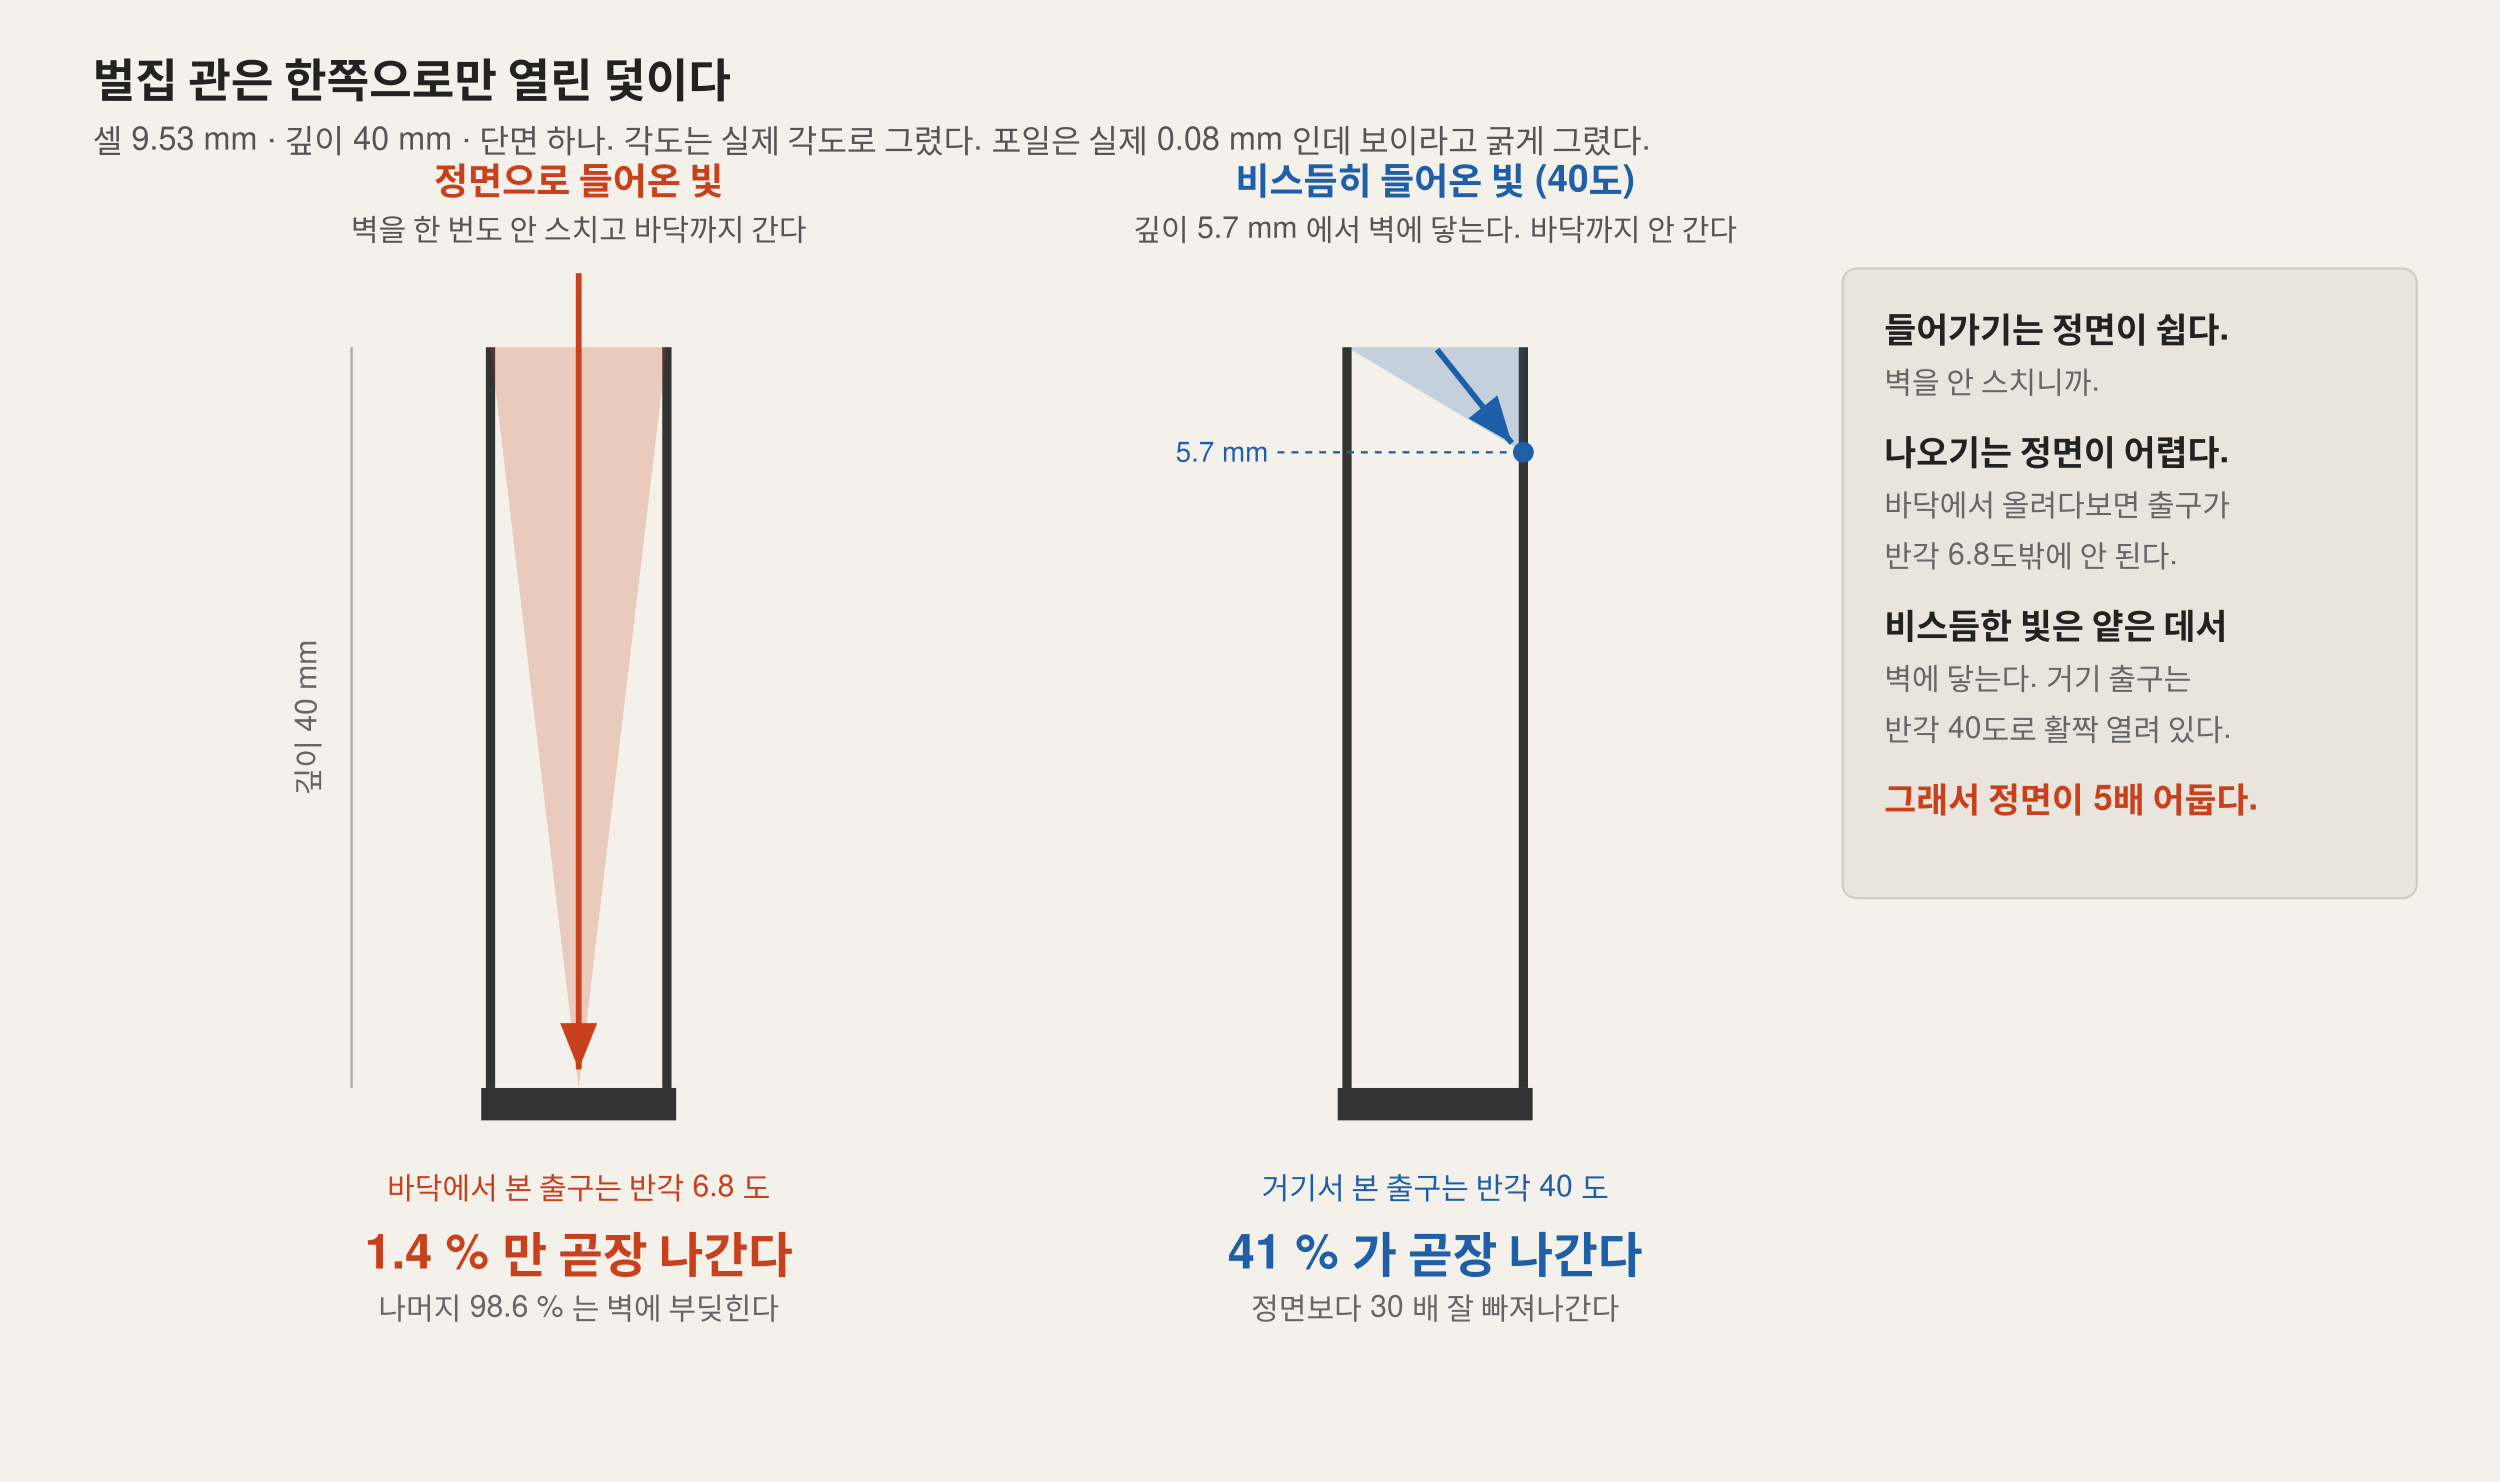
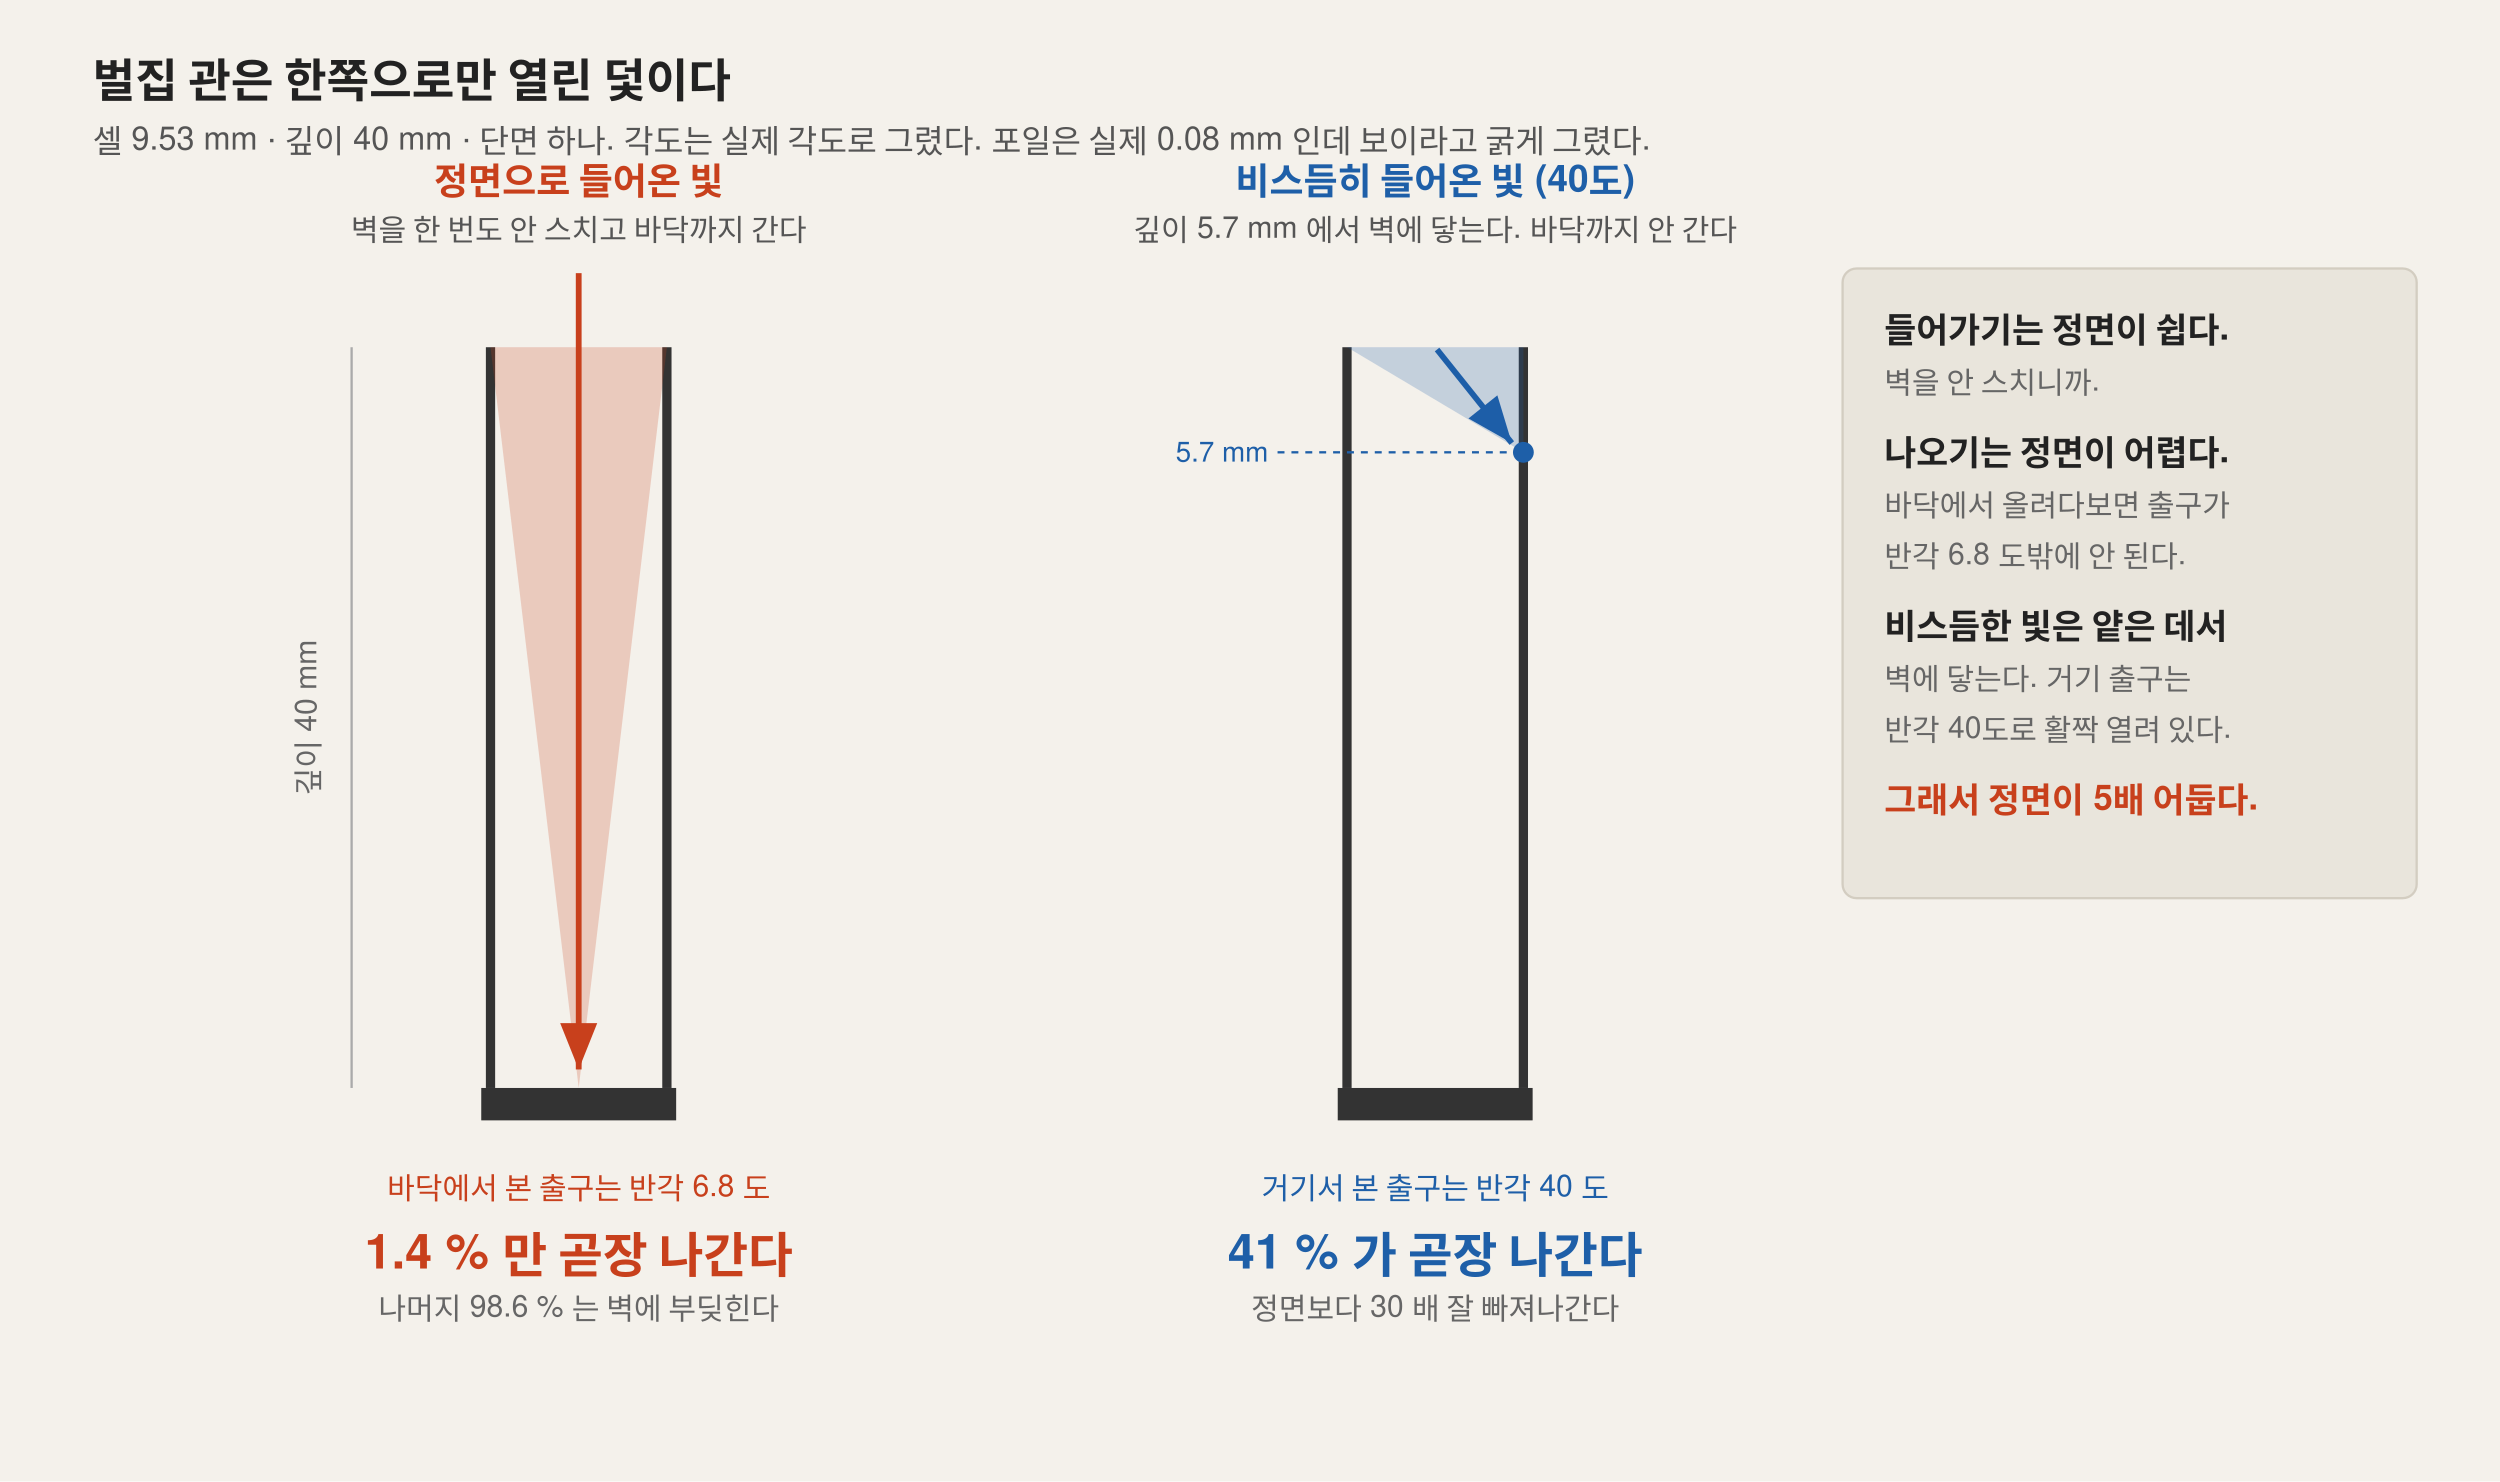
<svg xmlns="http://www.w3.org/2000/svg" width="1080" height="640" viewBox="0 0 1080 640" font-family="Helvetica,Arial,sans-serif">
  <rect width="1080" height="640" fill="#f4f1eb" />
  <defs>
    <marker id="mr" markerWidth="10" markerHeight="10" refX="8" refY="3.2" orient="auto">
      <path d="M0,0 L8,3.2 L0,6.4 z" fill="#c8401c" />
    </marker>
    <marker id="mb" markerWidth="10" markerHeight="10" refX="8" refY="3.2" orient="auto">
      <path d="M0,0 L8,3.2 L0,6.4 z" fill="#1e5fa8" />
    </marker>
  </defs>
  <rect x="207.9" y="470.0" width="84.2" height="14" fill="#333" />
  <rect x="209.9" y="150.0" width="4" height="320.0" fill="#333" />
  <rect x="286.1" y="150.0" width="4" height="320.0" fill="#333" />
  <text x="250.0" y="84.0" font-size="16" font-weight="bold" fill="#c8401c" text-anchor="middle">정면으로 들어온 빛</text>
  <text x="250.0" y="104.0" font-size="13" fill="#555" text-anchor="middle">벽을 한 번도 안 스치고 바닥까지 간다</text>
  <line x1="250.0" y1="118.0" x2="250.0" y2="462.0" stroke="#c8401c" stroke-width="2.5" marker-end="url(#mr)" />
  <path d="M 250.0 470.0 L 211.9 150.0 L 288.1 150.0 Z" fill="#c8401c" fill-opacity="0.22" />
  <text x="250.0" y="518.0" font-size="13" fill="#c8401c" text-anchor="middle">바닥에서 본 출구는 반각 6.8 도</text>
  <text x="250.0" y="548.0" font-size="21" font-weight="bold" fill="#c8401c" text-anchor="middle">1.4 % 만 곧장 나간다</text>
  <text x="250.0" y="570.0" font-size="13" fill="#666" text-anchor="middle">나머지 98.6 % 는 벽에 부딪힌다</text>
  <rect x="577.9" y="470.0" width="84.2" height="14" fill="#333" />
  <rect x="579.9" y="150.0" width="4" height="320.0" fill="#333" />
  <rect x="656.1" y="150.0" width="4" height="320.0" fill="#333" />
  <text x="620.0" y="84.0" font-size="16" font-weight="bold" fill="#1e5fa8" text-anchor="middle">비스듬히 들어온 빛 (40도)</text>
  <text x="620.0" y="104.0" font-size="13" fill="#555" text-anchor="middle">깊이 5.7 mm 에서 벽에 닿는다. 바닥까지 안 간다</text>
  <line x1="620.8" y1="151.0" x2="653.1" y2="191.4" stroke="#1e5fa8" stroke-width="2.5" marker-end="url(#mb)" />
  <path d="M 658.1 195.4 L 581.9 150.0 L 658.1 150.0 Z" fill="#1e5fa8" fill-opacity="0.22" />
  <circle cx="658.1" cy="195.4" r="4.5" fill="#1e5fa8" />
  <line x1="551.9" y1="195.4" x2="658.1" y2="195.4" stroke="#1e5fa8" stroke-width="1" stroke-dasharray="3 3" />
  <text x="547.9" y="199.4" font-size="12" fill="#1e5fa8" text-anchor="end">5.7 mm</text>
  <text x="620.0" y="518.0" font-size="13" fill="#1e5fa8" text-anchor="middle">거기서 본 출구는 반각 40 도</text>
  <text x="620.0" y="548.0" font-size="21" font-weight="bold" fill="#1e5fa8" text-anchor="middle">41 % 가 곧장 나간다</text>
  <text x="620.0" y="570.0" font-size="13" fill="#666" text-anchor="middle">정면보다 30 배 잘 빠져나간다</text>
  <line x1="151.9" y1="150.0" x2="151.9" y2="470.0" stroke="#aaa" />
  <text x="137.9" y="310.0" font-size="13" fill="#666" text-anchor="middle" transform="rotate(-90 137.9 310.0)">깊이 40 mm</text>
  <text x="40" y="42" font-size="20" font-weight="bold" fill="#222">벌집 관은 한쪽으로만 열린 덫이다</text>
  <text x="40" y="66" font-size="14" fill="#555">셀 9.53 mm · 깊이 40 mm · 단면 하나. 각도는 실제 각도로 그렸다. 포일은 실제 0.08 mm 인데 보이라고 굵게 그렸다.</text>
  <rect x="796" y="116" width="248" height="272" rx="6" fill="#e9e5dc" stroke="#d3cdc1" />
  <text x="814" y="148" font-size="15" fill="#222" font-weight="bold">들어가기는 정면이 쉽다.</text>
  <text x="814" y="170" font-size="13" fill="#666">벽을 안 스치니까.</text>
  <text x="814" y="201" font-size="15" fill="#222" font-weight="bold">나오기는 정면이 어렵다.</text>
  <text x="814" y="223" font-size="13" fill="#666">바닥에서 올려다보면 출구가</text>
-   <text x="814" y="245" font-size="13" fill="#666">반각 6.8도밖에 안 된다.</text>
+   <text x="814" y="245" font-size="13" fill="#666">반각 6.8 도밖에 안 된다.</text>
  <text x="814" y="276" font-size="15" fill="#222" font-weight="bold">비스듬한 빛은 얕은 데서</text>
  <text x="814" y="298" font-size="13" fill="#666">벽에 닿는다. 거기 출구는</text>
  <text x="814" y="320" font-size="13" fill="#666">반각 40도로 활짝 열려 있다.</text>
  <text x="814" y="351" font-size="15" fill="#c8401c" font-weight="bold">그래서 정면이 5배 어둡다.</text>
</svg>
